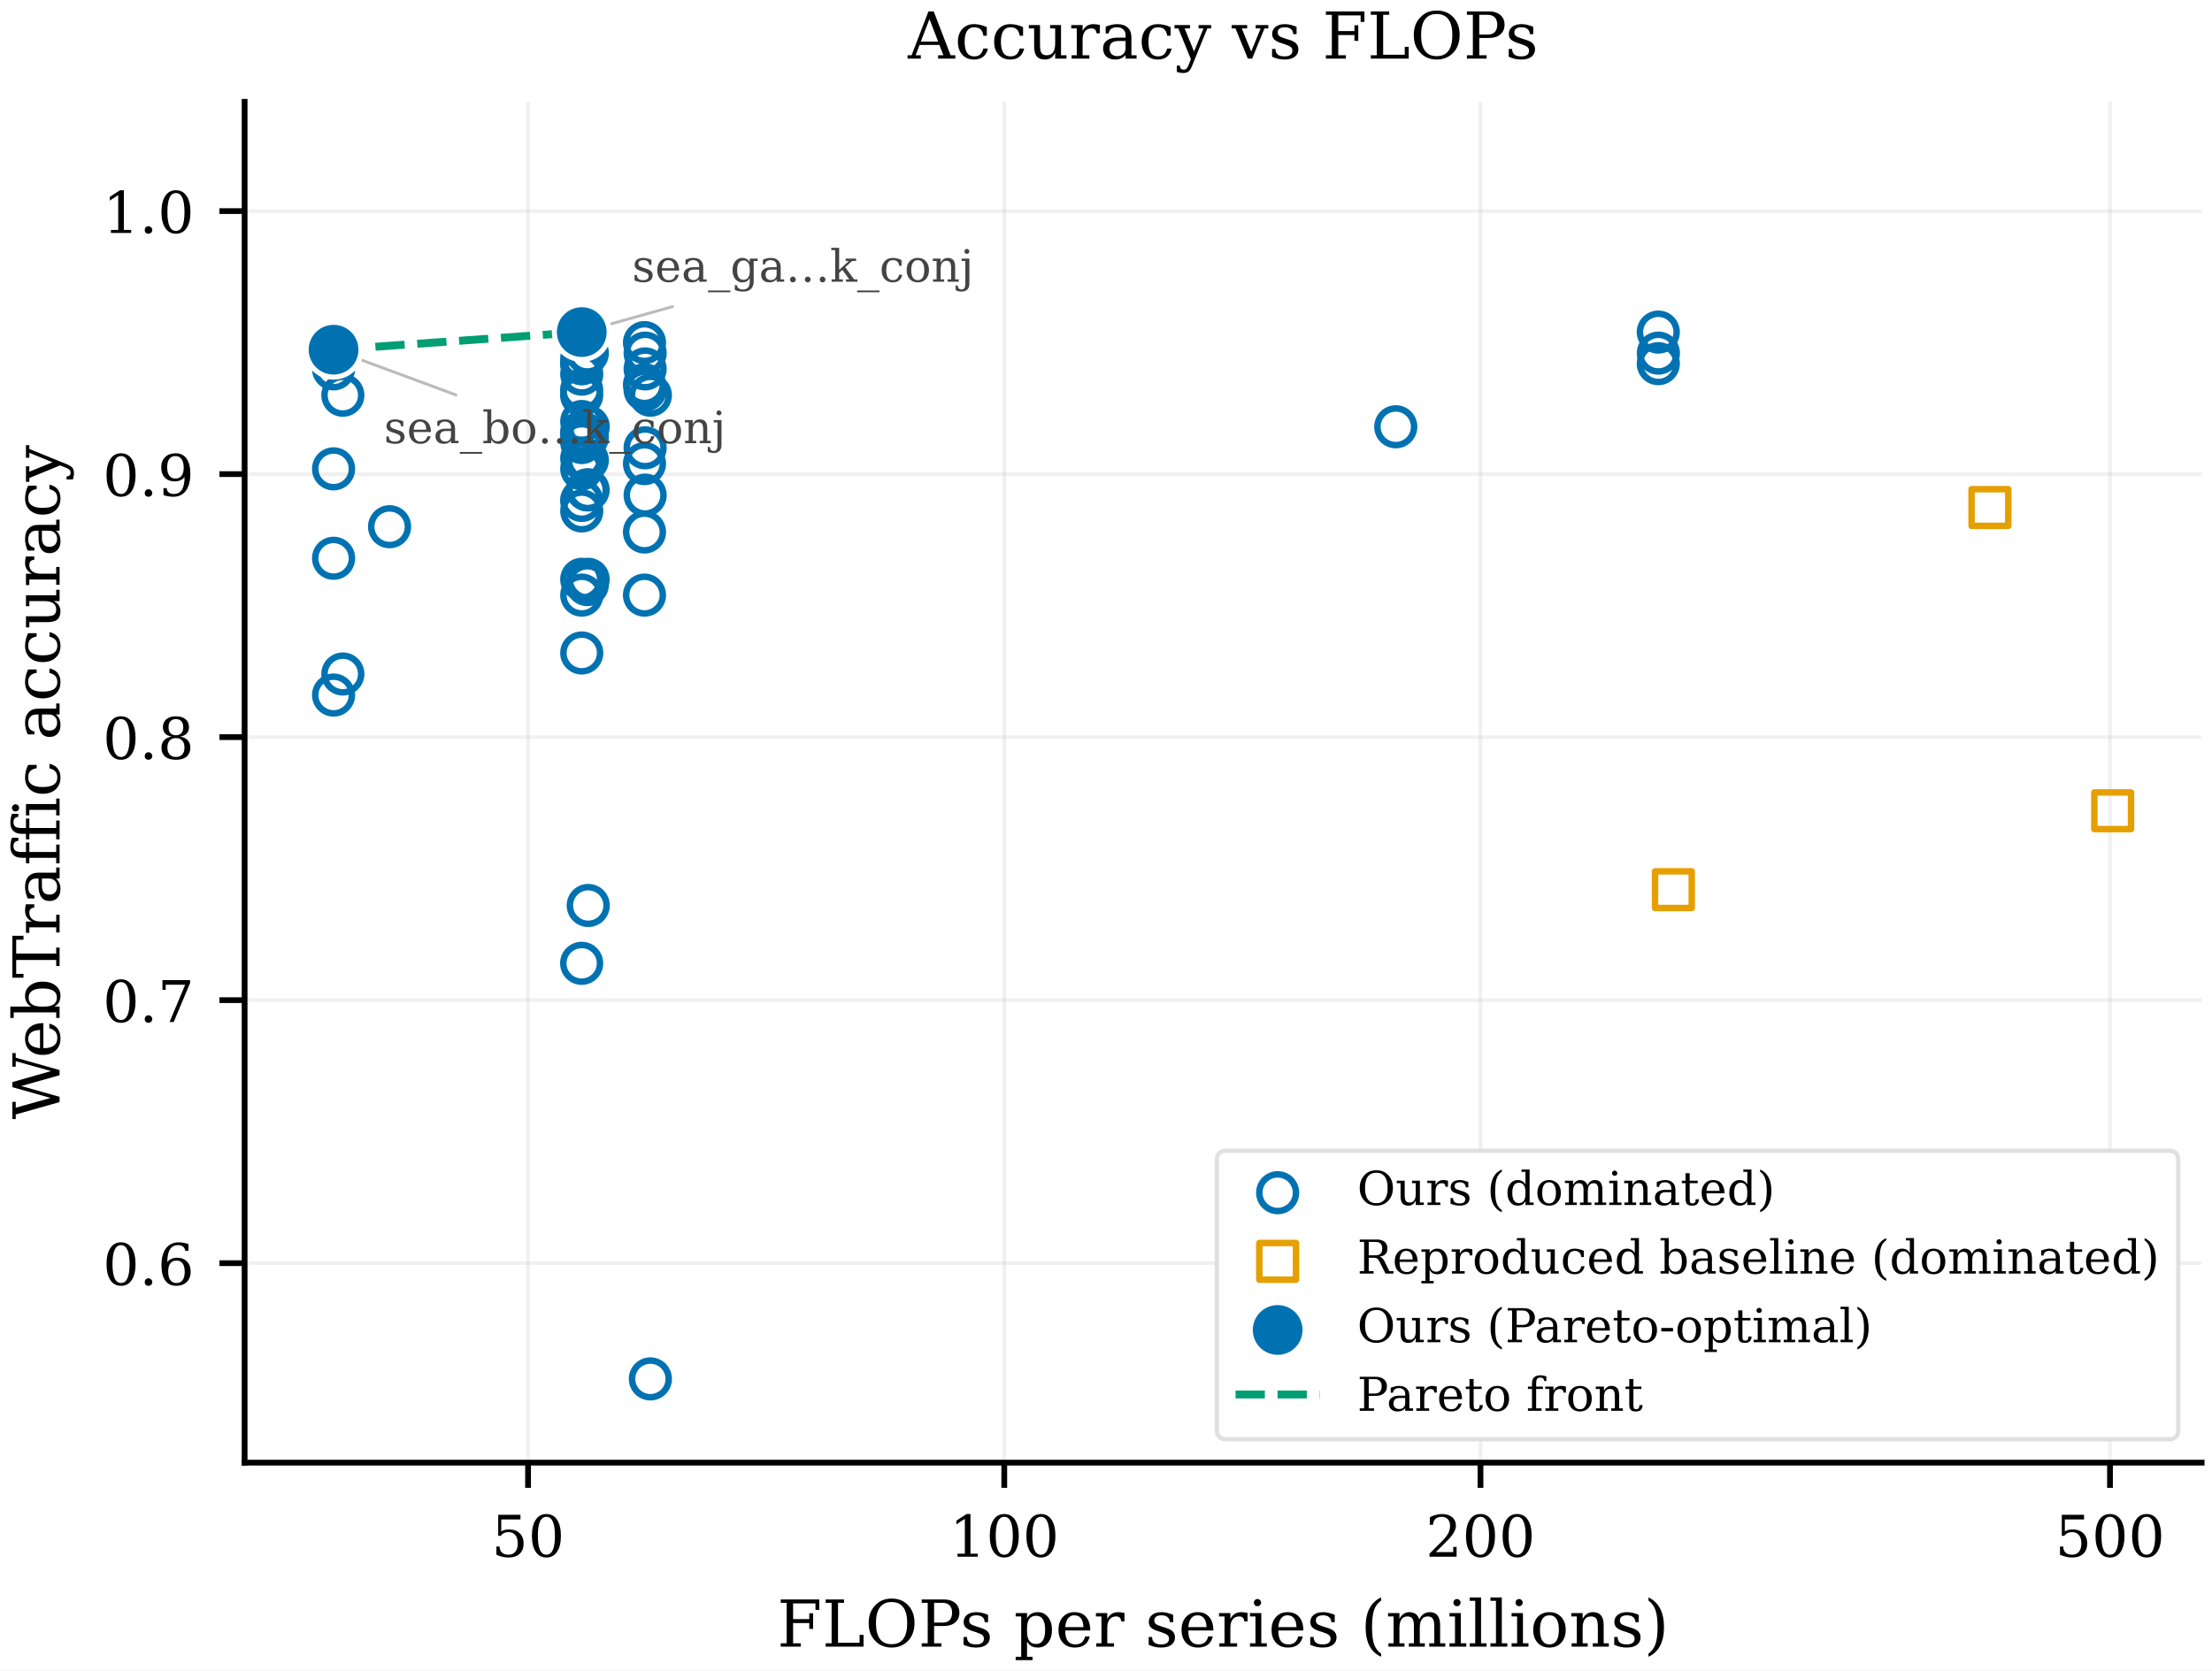
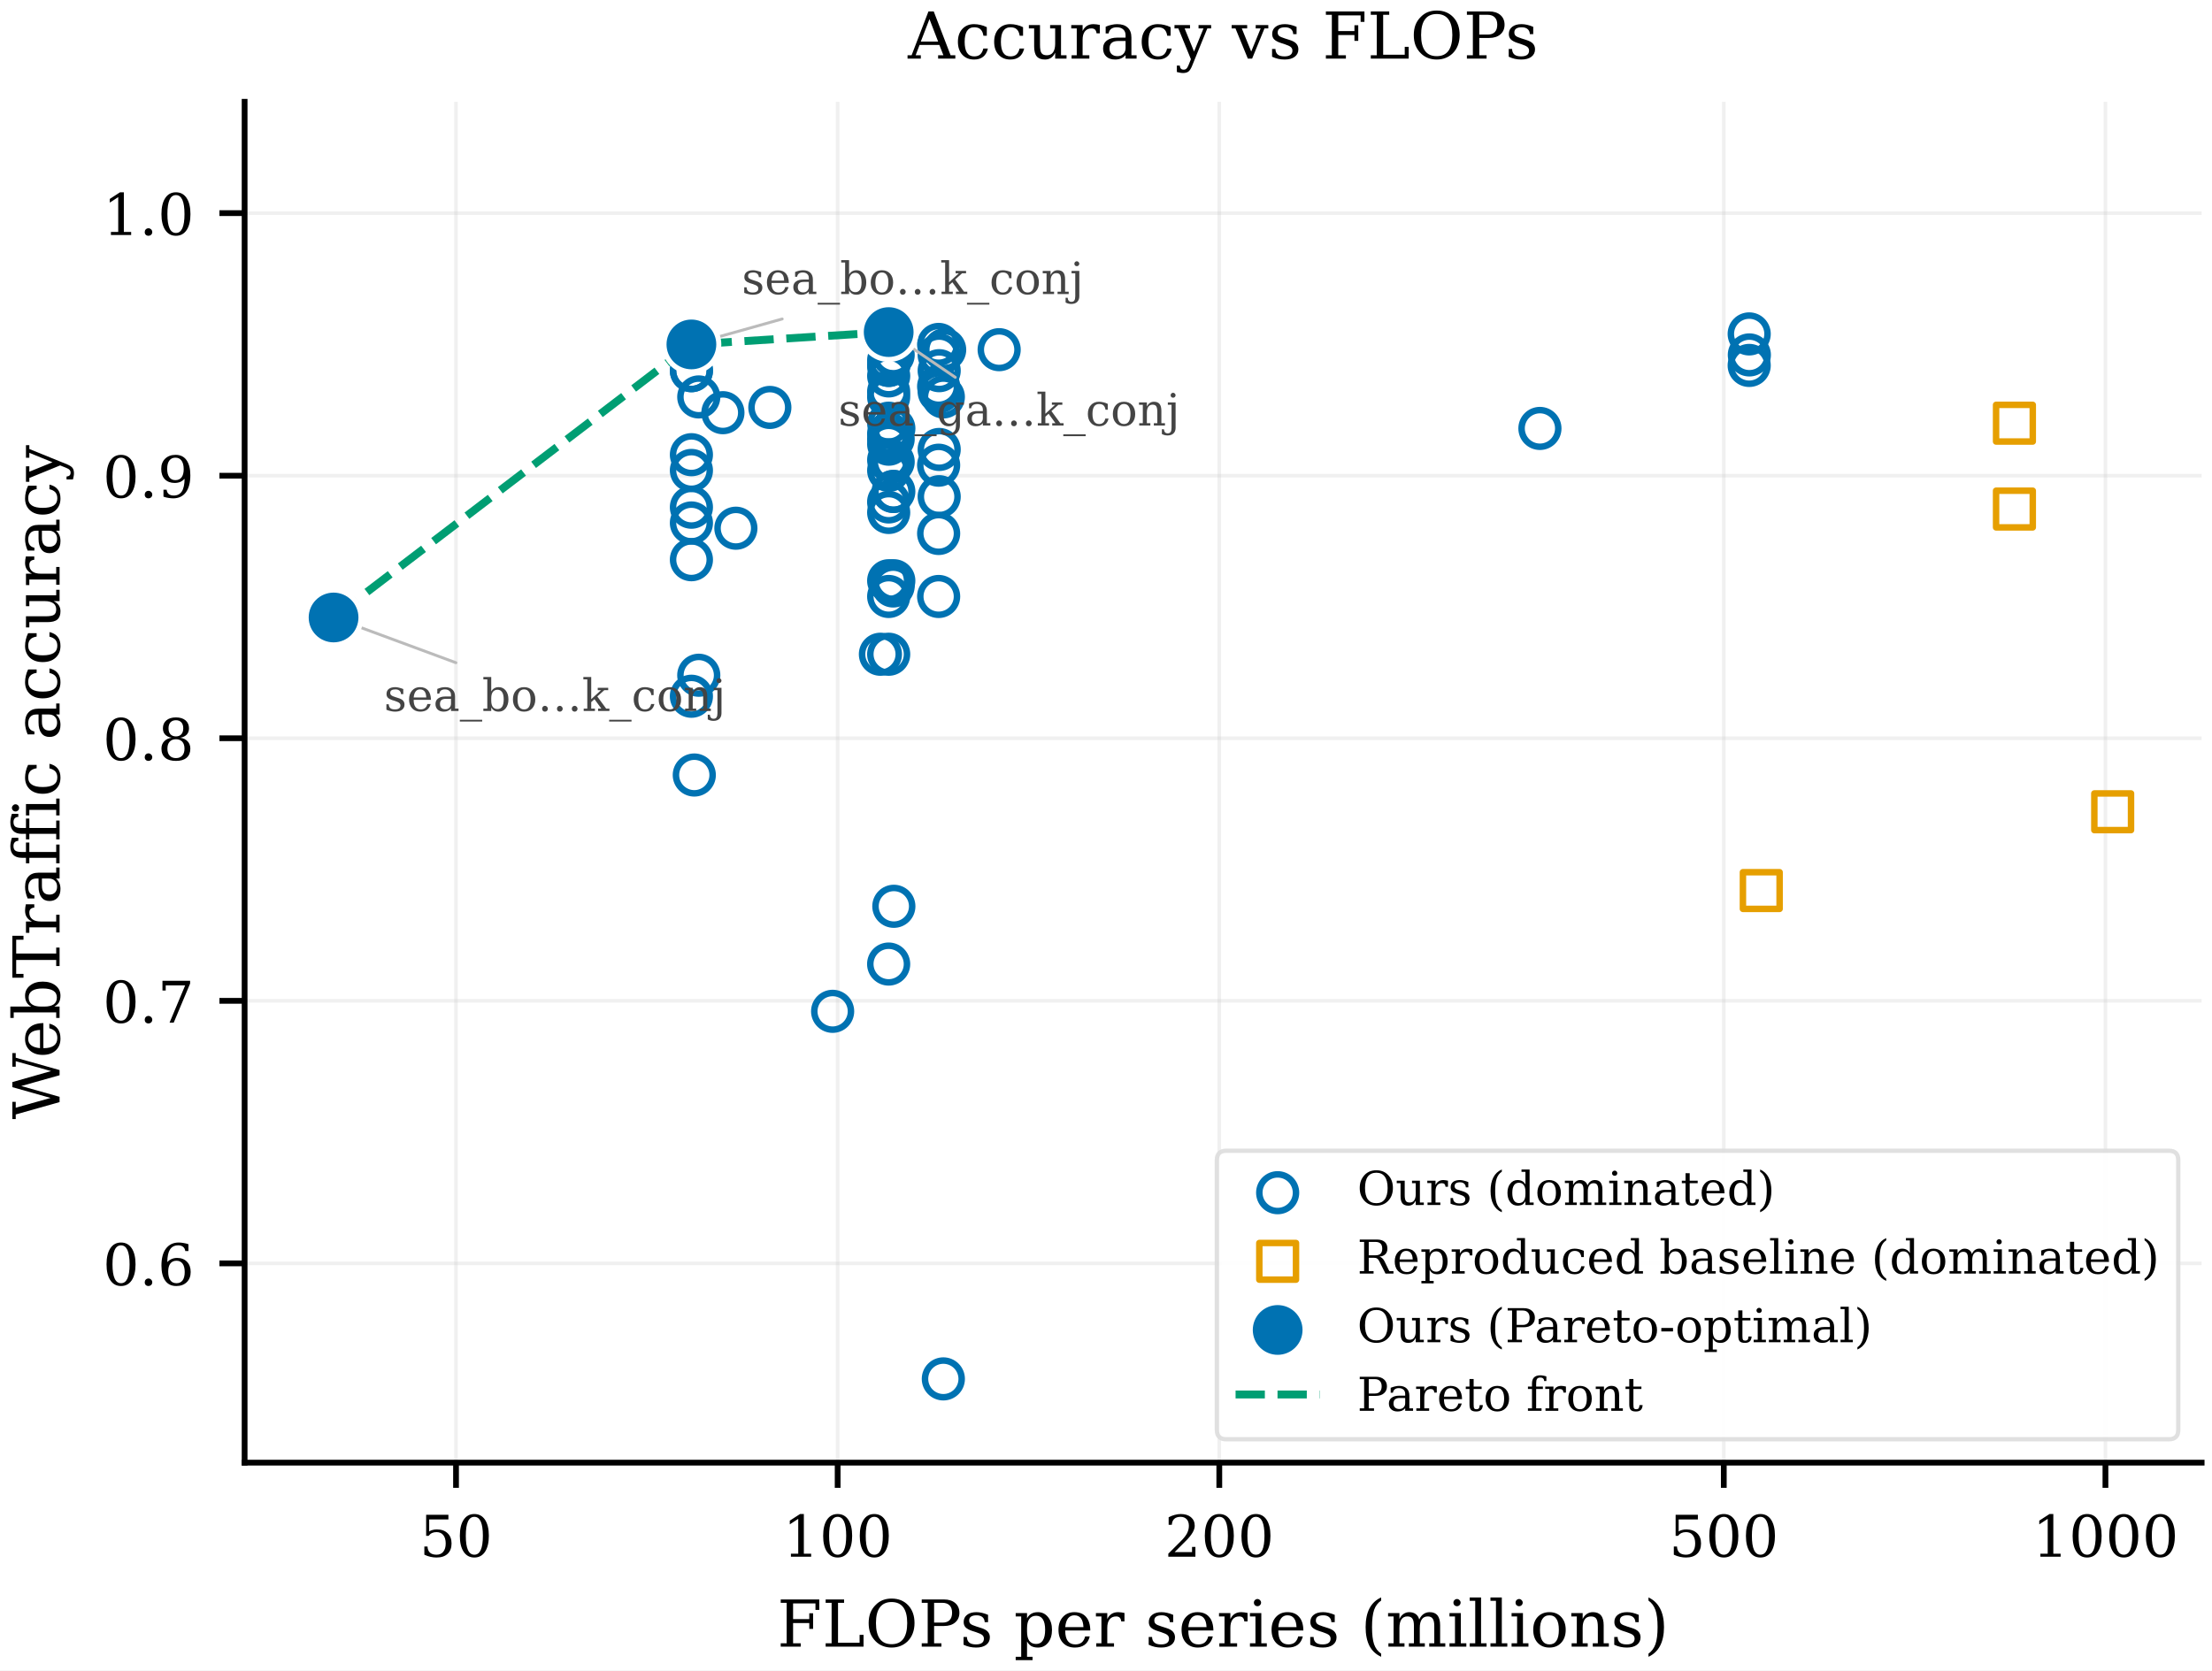
<svg xmlns="http://www.w3.org/2000/svg" xmlns:xlink="http://www.w3.org/1999/xlink" width="307.466pt" height="232.246pt" viewBox="0 0 307.466 232.246" version="1.1">
  <defs>
    <style type="text/css">*{stroke-linejoin: round; stroke-linecap: butt}</style>
  </defs>
  <g id="figure_1">
    <g id="patch_1">
      <path d="M 0 232.246  L 307.466 232.246  L 307.466 0  L 0 0  z " style="fill: #ffffff" />
    </g>
    <g id="axes_1">
      <g id="patch_2">
        <path d="M 34.001 203.353  L 306.026 203.353  L 306.026 14.151  L 34.001 14.151  z " style="fill: #ffffff" />
      </g>
      <g id="matplotlib.axis_1">
        <g id="xtick_1">
          <g id="line2d_1">
-             <path d="M 73.401 203.353  L 73.401 14.151  " clip-path="url(#p9ab833c664)" style="fill: none; stroke: #cccccc; stroke-opacity: 0.3; stroke-width: 0.5; stroke-linecap: square" />
+             <path d="M 63.386 203.353  L 63.386 14.151  " clip-path="url(#p03bdb177f3)" style="fill: none; stroke: #cccccc; stroke-opacity: 0.3; stroke-width: 0.5; stroke-linecap: square" />
          </g>
          <g id="line2d_2">
            <defs>
-               <path id="m6f06e878eb" d="M 0 0  L 0 3.5  " style="stroke: #000000; stroke-width: 0.8" />
+               <path id="m7ad1ff0aaf" d="M 0 0  L 0 3.5  " style="stroke: #000000; stroke-width: 0.8" />
            </defs>
            <g>
-               <use xlink:href="#m6f06e878eb" x="73.401" y="203.353" style="stroke: #000000; stroke-width: 0.8" />
+               <use xlink:href="#m7ad1ff0aaf" x="63.386" y="203.353" style="stroke: #000000; stroke-width: 0.8" />
            </g>
          </g>
          <g id="text_1">
-             <text style="font: 8px 'DejaVu Serif', 'Times New Roman', 'Times', 'Computer Modern Roman', serif; text-anchor: middle" x="73.401" y="216.432" transform="rotate(-0 73.40089 216.4322)">50</text>
+             <text style="font: 8px 'DejaVu Serif', 'Times New Roman', 'Times', 'Computer Modern Roman', serif; text-anchor: middle" x="63.386" y="216.432" transform="rotate(-0 63.38573 216.4322)">50</text>
          </g>
        </g>
        <g id="xtick_2">
          <g id="line2d_3">
-             <path d="M 139.593 203.353  L 139.593 14.151  " clip-path="url(#p9ab833c664)" style="fill: none; stroke: #cccccc; stroke-opacity: 0.3; stroke-width: 0.5; stroke-linecap: square" />
+             <path d="M 116.433 203.353  L 116.433 14.151  " clip-path="url(#p03bdb177f3)" style="fill: none; stroke: #cccccc; stroke-opacity: 0.3; stroke-width: 0.5; stroke-linecap: square" />
          </g>
          <g id="line2d_4">
            <g>
-               <use xlink:href="#m6f06e878eb" x="139.593" y="203.353" style="stroke: #000000; stroke-width: 0.8" />
+               <use xlink:href="#m7ad1ff0aaf" x="116.433" y="203.353" style="stroke: #000000; stroke-width: 0.8" />
            </g>
          </g>
          <g id="text_2">
-             <text style="font: 8px 'DejaVu Serif', 'Times New Roman', 'Times', 'Computer Modern Roman', serif; text-anchor: middle" x="139.593" y="216.432" transform="rotate(-0 139.5933 216.4322)">100</text>
+             <text style="font: 8px 'DejaVu Serif', 'Times New Roman', 'Times', 'Computer Modern Roman', serif; text-anchor: middle" x="116.433" y="216.432" transform="rotate(-0 116.4335 216.4322)">100</text>
          </g>
        </g>
        <g id="xtick_3">
          <g id="line2d_5">
-             <path d="M 205.786 203.353  L 205.786 14.151  " clip-path="url(#p9ab833c664)" style="fill: none; stroke: #cccccc; stroke-opacity: 0.3; stroke-width: 0.5; stroke-linecap: square" />
+             <path d="M 169.481 203.353  L 169.481 14.151  " clip-path="url(#p03bdb177f3)" style="fill: none; stroke: #cccccc; stroke-opacity: 0.3; stroke-width: 0.5; stroke-linecap: square" />
          </g>
          <g id="line2d_6">
            <g>
-               <use xlink:href="#m6f06e878eb" x="205.786" y="203.353" style="stroke: #000000; stroke-width: 0.8" />
+               <use xlink:href="#m7ad1ff0aaf" x="169.481" y="203.353" style="stroke: #000000; stroke-width: 0.8" />
            </g>
          </g>
          <g id="text_3">
-             <text style="font: 8px 'DejaVu Serif', 'Times New Roman', 'Times', 'Computer Modern Roman', serif; text-anchor: middle" x="205.786" y="216.432" transform="rotate(-0 205.7858 216.4322)">200</text>
+             <text style="font: 8px 'DejaVu Serif', 'Times New Roman', 'Times', 'Computer Modern Roman', serif; text-anchor: middle" x="169.481" y="216.432" transform="rotate(-0 169.4812 216.4322)">200</text>
          </g>
        </g>
        <g id="xtick_4">
          <g id="line2d_7">
-             <path d="M 293.287 203.353  L 293.287 14.151  " clip-path="url(#p9ab833c664)" style="fill: none; stroke: #cccccc; stroke-opacity: 0.3; stroke-width: 0.5; stroke-linecap: square" />
+             <path d="M 239.606 203.353  L 239.606 14.151  " clip-path="url(#p03bdb177f3)" style="fill: none; stroke: #cccccc; stroke-opacity: 0.3; stroke-width: 0.5; stroke-linecap: square" />
          </g>
          <g id="line2d_8">
            <g>
-               <use xlink:href="#m6f06e878eb" x="293.287" y="203.353" style="stroke: #000000; stroke-width: 0.8" />
+               <use xlink:href="#m7ad1ff0aaf" x="239.606" y="203.353" style="stroke: #000000; stroke-width: 0.8" />
            </g>
          </g>
          <g id="text_4">
-             <text style="font: 8px 'DejaVu Serif', 'Times New Roman', 'Times', 'Computer Modern Roman', serif; text-anchor: middle" x="293.287" y="216.432" transform="rotate(-0 293.2874 216.4322)">500</text>
-           </g>
-         </g>
-         <g id="text_5">
+             <text style="font: 8px 'DejaVu Serif', 'Times New Roman', 'Times', 'Computer Modern Roman', serif; text-anchor: middle" x="239.606" y="216.432" transform="rotate(-0 239.6065 216.4322)">500</text>
+           </g>
+         </g>
+         <g id="xtick_5">
+           <g id="line2d_9">
+             <path d="M 292.654 203.353  L 292.654 14.151  " clip-path="url(#p03bdb177f3)" style="fill: none; stroke: #cccccc; stroke-opacity: 0.3; stroke-width: 0.5; stroke-linecap: square" />
+           </g>
+           <g id="line2d_10">
+             <g>
+               <use xlink:href="#m7ad1ff0aaf" x="292.654" y="203.353" style="stroke: #000000; stroke-width: 0.8" />
+             </g>
+           </g>
+           <g id="text_5">
+             <text style="font: 8px 'DejaVu Serif', 'Times New Roman', 'Times', 'Computer Modern Roman', serif; text-anchor: middle" x="292.654" y="216.432" transform="rotate(-0 292.6542 216.4322)">1000</text>
+           </g>
+         </g>
+         <g id="text_6">
          <text style="font: 9px 'DejaVu Serif', 'Times New Roman', 'Times', 'Computer Modern Roman', serif; text-anchor: middle" x="170.013" y="228.935" transform="rotate(-0 170.0133 228.9346)">FLOPs per series (millions)</text>
        </g>
      </g>
      <g id="matplotlib.axis_2">
        <g id="ytick_1">
-           <g id="line2d_9">
-             <path d="M 34.001 175.62  L 306.026 175.62  " clip-path="url(#p9ab833c664)" style="fill: none; stroke: #cccccc; stroke-opacity: 0.3; stroke-width: 0.5; stroke-linecap: square" />
-           </g>
-           <g id="line2d_10">
+           <g id="line2d_11">
+             <path d="M 34.001 175.649  L 306.026 175.649  " clip-path="url(#p03bdb177f3)" style="fill: none; stroke: #cccccc; stroke-opacity: 0.3; stroke-width: 0.5; stroke-linecap: square" />
+           </g>
+           <g id="line2d_12">
            <defs>
-               <path id="me3f0658098" d="M 0 0  L -3.5 0  " style="stroke: #000000; stroke-width: 0.8" />
+               <path id="m260b407360" d="M 0 0  L -3.5 0  " style="stroke: #000000; stroke-width: 0.8" />
            </defs>
            <g>
-               <use xlink:href="#me3f0658098" x="34.001" y="175.62" style="stroke: #000000; stroke-width: 0.8" />
-             </g>
-           </g>
-           <g id="text_6">
-             <text style="font: 8px 'DejaVu Serif', 'Times New Roman', 'Times', 'Computer Modern Roman', serif; text-anchor: end" x="27.001" y="178.66" transform="rotate(-0 27.00078 178.6597)">0.6</text>
+               <use xlink:href="#m260b407360" x="34.001" y="175.649" style="stroke: #000000; stroke-width: 0.8" />
+             </g>
+           </g>
+           <g id="text_7">
+             <text style="font: 8px 'DejaVu Serif', 'Times New Roman', 'Times', 'Computer Modern Roman', serif; text-anchor: end" x="27.001" y="178.688" transform="rotate(-0 27.00078 178.6879)">0.6</text>
          </g>
        </g>
        <g id="ytick_2">
-           <g id="line2d_11">
-             <path d="M 34.001 139.052  L 306.026 139.052  " clip-path="url(#p9ab833c664)" style="fill: none; stroke: #cccccc; stroke-opacity: 0.3; stroke-width: 0.5; stroke-linecap: square" />
-           </g>
-           <g id="line2d_12">
-             <g>
-               <use xlink:href="#me3f0658098" x="34.001" y="139.052" style="stroke: #000000; stroke-width: 0.8" />
-             </g>
-           </g>
-           <g id="text_7">
-             <text style="font: 8px 'DejaVu Serif', 'Times New Roman', 'Times', 'Computer Modern Roman', serif; text-anchor: end" x="27.001" y="142.092" transform="rotate(-0 27.00078 142.0917)">0.7</text>
+           <g id="line2d_13">
+             <path d="M 34.001 139.145  L 306.026 139.145  " clip-path="url(#p03bdb177f3)" style="fill: none; stroke: #cccccc; stroke-opacity: 0.3; stroke-width: 0.5; stroke-linecap: square" />
+           </g>
+           <g id="line2d_14">
+             <g>
+               <use xlink:href="#m260b407360" x="34.001" y="139.145" style="stroke: #000000; stroke-width: 0.8" />
+             </g>
+           </g>
+           <g id="text_8">
+             <text style="font: 8px 'DejaVu Serif', 'Times New Roman', 'Times', 'Computer Modern Roman', serif; text-anchor: end" x="27.001" y="142.184" transform="rotate(-0 27.00078 142.1841)">0.7</text>
          </g>
        </g>
        <g id="ytick_3">
-           <g id="line2d_13">
-             <path d="M 34.001 102.484  L 306.026 102.484  " clip-path="url(#p9ab833c664)" style="fill: none; stroke: #cccccc; stroke-opacity: 0.3; stroke-width: 0.5; stroke-linecap: square" />
-           </g>
-           <g id="line2d_14">
-             <g>
-               <use xlink:href="#me3f0658098" x="34.001" y="102.484" style="stroke: #000000; stroke-width: 0.8" />
-             </g>
-           </g>
-           <g id="text_8">
-             <text style="font: 8px 'DejaVu Serif', 'Times New Roman', 'Times', 'Computer Modern Roman', serif; text-anchor: end" x="27.001" y="105.524" transform="rotate(-0 27.00078 105.5237)">0.8</text>
+           <g id="line2d_15">
+             <path d="M 34.001 102.641  L 306.026 102.641  " clip-path="url(#p03bdb177f3)" style="fill: none; stroke: #cccccc; stroke-opacity: 0.3; stroke-width: 0.5; stroke-linecap: square" />
+           </g>
+           <g id="line2d_16">
+             <g>
+               <use xlink:href="#m260b407360" x="34.001" y="102.641" style="stroke: #000000; stroke-width: 0.8" />
+             </g>
+           </g>
+           <g id="text_9">
+             <text style="font: 8px 'DejaVu Serif', 'Times New Roman', 'Times', 'Computer Modern Roman', serif; text-anchor: end" x="27.001" y="105.68" transform="rotate(-0 27.00078 105.6803)">0.8</text>
          </g>
        </g>
        <g id="ytick_4">
-           <g id="line2d_15">
-             <path d="M 34.001 65.916  L 306.026 65.916  " clip-path="url(#p9ab833c664)" style="fill: none; stroke: #cccccc; stroke-opacity: 0.3; stroke-width: 0.5; stroke-linecap: square" />
-           </g>
-           <g id="line2d_16">
-             <g>
-               <use xlink:href="#me3f0658098" x="34.001" y="65.916" style="stroke: #000000; stroke-width: 0.8" />
-             </g>
-           </g>
-           <g id="text_9">
-             <text style="font: 8px 'DejaVu Serif', 'Times New Roman', 'Times', 'Computer Modern Roman', serif; text-anchor: end" x="27.001" y="68.956" transform="rotate(-0 27.00078 68.95567)">0.9</text>
+           <g id="line2d_17">
+             <path d="M 34.001 66.137  L 306.026 66.137  " clip-path="url(#p03bdb177f3)" style="fill: none; stroke: #cccccc; stroke-opacity: 0.3; stroke-width: 0.5; stroke-linecap: square" />
+           </g>
+           <g id="line2d_18">
+             <g>
+               <use xlink:href="#m260b407360" x="34.001" y="66.137" style="stroke: #000000; stroke-width: 0.8" />
+             </g>
+           </g>
+           <g id="text_10">
+             <text style="font: 8px 'DejaVu Serif', 'Times New Roman', 'Times', 'Computer Modern Roman', serif; text-anchor: end" x="27.001" y="69.177" transform="rotate(-0 27.00078 69.17653)">0.9</text>
          </g>
        </g>
        <g id="ytick_5">
-           <g id="line2d_17">
-             <path d="M 34.001 29.348  L 306.026 29.348  " clip-path="url(#p9ab833c664)" style="fill: none; stroke: #cccccc; stroke-opacity: 0.3; stroke-width: 0.5; stroke-linecap: square" />
-           </g>
-           <g id="line2d_18">
-             <g>
-               <use xlink:href="#me3f0658098" x="34.001" y="29.348" style="stroke: #000000; stroke-width: 0.8" />
-             </g>
-           </g>
-           <g id="text_10">
-             <text style="font: 8px 'DejaVu Serif', 'Times New Roman', 'Times', 'Computer Modern Roman', serif; text-anchor: end" x="27.001" y="32.388" transform="rotate(-0 27.00078 32.38766)">1.0</text>
-           </g>
-         </g>
-         <g id="text_11">
+           <g id="line2d_19">
+             <path d="M 34.001 29.633  L 306.026 29.633  " clip-path="url(#p03bdb177f3)" style="fill: none; stroke: #cccccc; stroke-opacity: 0.3; stroke-width: 0.5; stroke-linecap: square" />
+           </g>
+           <g id="line2d_20">
+             <g>
+               <use xlink:href="#m260b407360" x="34.001" y="29.633" style="stroke: #000000; stroke-width: 0.8" />
+             </g>
+           </g>
+           <g id="text_11">
+             <text style="font: 8px 'DejaVu Serif', 'Times New Roman', 'Times', 'Computer Modern Roman', serif; text-anchor: end" x="27.001" y="32.673" transform="rotate(-0 27.00078 32.67272)">1.0</text>
+           </g>
+         </g>
+         <g id="text_12">
          <text style="font: 9px 'DejaVu Serif', 'Times New Roman', 'Times', 'Computer Modern Roman', serif; text-anchor: middle" x="8.279" y="108.752" transform="rotate(-90 8.278594 108.7521)">WebTraffic accuracy</text>
        </g>
      </g>
      <g id="patch_3">
        <path d="M 34.001 203.353  L 34.001 14.151  " style="fill: none; stroke: #000000; stroke-width: 0.8; stroke-linejoin: miter; stroke-linecap: square" />
      </g>
      <g id="patch_4">
        <path d="M 34.001 203.353  L 306.026 203.353  " style="fill: none; stroke: #000000; stroke-width: 0.8; stroke-linejoin: miter; stroke-linecap: square" />
      </g>
      <g id="PathCollection_1">
        <defs>
-           <path id="C0_0_bf8a945197" d="M 0 2.55  C 0.676 2.55 1.325 2.281 1.803 1.803  C 2.281 1.325 2.55 0.676 2.55 -0  C 2.55 -0.676 2.281 -1.325 1.803 -1.803  C 1.325 -2.281 0.676 -2.55 0 -2.55  C -0.676 -2.55 -1.325 -2.281 -1.803 -1.803  C -2.281 -1.325 -2.55 -0.676 -2.55 0  C -2.55 0.676 -2.281 1.325 -1.803 1.803  C -1.325 2.281 -0.676 2.55 0 2.55  z " />
+           <path id="C0_0_1ce6486e45" d="M 0 2.55  C 0.676 2.55 1.325 2.281 1.803 1.803  C 2.281 1.325 2.55 0.676 2.55 -0  C 2.55 -0.676 2.281 -1.325 1.803 -1.803  C 1.325 -2.281 0.676 -2.55 0 -2.55  C -0.676 -2.55 -1.325 -2.281 -1.803 -1.803  C -2.281 -1.325 -2.55 -0.676 -2.55 0  C -2.55 0.676 -2.281 1.325 -1.803 1.803  C -1.325 2.281 -0.676 2.55 0 2.55  z " />
        </defs>
-         <g clip-path="url(#p9ab833c664)">
-           <use xlink:href="#C0_0_bf8a945197" x="230.502" y="46.17" style="fill: none; stroke: #0072b2; stroke-width: 0.9" />
-         </g>
-         <g clip-path="url(#p9ab833c664)">
-           <use xlink:href="#C0_0_bf8a945197" x="80.863" y="46.901" style="fill: none; stroke: #0072b2; stroke-width: 0.9" />
-         </g>
-         <g clip-path="url(#p9ab833c664)">
-           <use xlink:href="#C0_0_bf8a945197" x="89.582" y="47.632" style="fill: none; stroke: #0072b2; stroke-width: 0.9" />
-         </g>
-         <g clip-path="url(#p9ab833c664)">
-           <use xlink:href="#C0_0_bf8a945197" x="89.672" y="49.095" style="fill: none; stroke: #0072b2; stroke-width: 0.9" />
-         </g>
-         <g clip-path="url(#p9ab833c664)">
-           <use xlink:href="#C0_0_bf8a945197" x="81.637" y="49.095" style="fill: none; stroke: #0072b2; stroke-width: 0.9" />
-         </g>
-         <g clip-path="url(#p9ab833c664)">
-           <use xlink:href="#C0_0_bf8a945197" x="230.514" y="49.095" style="fill: none; stroke: #0072b2; stroke-width: 0.9" />
-         </g>
-         <g clip-path="url(#p9ab833c664)">
-           <use xlink:href="#C0_0_bf8a945197" x="80.863" y="49.826" style="fill: none; stroke: #0072b2; stroke-width: 0.9" />
-         </g>
-         <g clip-path="url(#p9ab833c664)">
-           <use xlink:href="#C0_0_bf8a945197" x="230.502" y="50.558" style="fill: none; stroke: #0072b2; stroke-width: 0.9" />
-         </g>
-         <g clip-path="url(#p9ab833c664)">
-           <use xlink:href="#C0_0_bf8a945197" x="80.863" y="50.558" style="fill: none; stroke: #0072b2; stroke-width: 0.9" />
-         </g>
-         <g clip-path="url(#p9ab833c664)">
-           <use xlink:href="#C0_0_bf8a945197" x="80.863" y="50.558" style="fill: none; stroke: #0072b2; stroke-width: 0.9" />
-         </g>
-         <g clip-path="url(#p9ab833c664)">
-           <use xlink:href="#C0_0_bf8a945197" x="46.366" y="51.289" style="fill: none; stroke: #0072b2; stroke-width: 0.9" />
-         </g>
-         <g clip-path="url(#p9ab833c664)">
-           <use xlink:href="#C0_0_bf8a945197" x="89.672" y="51.289" style="fill: none; stroke: #0072b2; stroke-width: 0.9" />
-         </g>
-         <g clip-path="url(#p9ab833c664)">
-           <use xlink:href="#C0_0_bf8a945197" x="80.863" y="52.02" style="fill: none; stroke: #0072b2; stroke-width: 0.9" />
-         </g>
-         <g clip-path="url(#p9ab833c664)">
-           <use xlink:href="#C0_0_bf8a945197" x="89.582" y="53.483" style="fill: none; stroke: #0072b2; stroke-width: 0.9" />
-         </g>
-         <g clip-path="url(#p9ab833c664)">
-           <use xlink:href="#C0_0_bf8a945197" x="80.849" y="54.215" style="fill: none; stroke: #0072b2; stroke-width: 0.9" />
-         </g>
-         <g clip-path="url(#p9ab833c664)">
-           <use xlink:href="#C0_0_bf8a945197" x="89.672" y="54.215" style="fill: none; stroke: #0072b2; stroke-width: 0.9" />
-         </g>
-         <g clip-path="url(#p9ab833c664)">
-           <use xlink:href="#C0_0_bf8a945197" x="80.849" y="54.946" style="fill: none; stroke: #0072b2; stroke-width: 0.9" />
-         </g>
-         <g clip-path="url(#p9ab833c664)">
-           <use xlink:href="#C0_0_bf8a945197" x="90.403" y="54.946" style="fill: none; stroke: #0072b2; stroke-width: 0.9" />
-         </g>
-         <g clip-path="url(#p9ab833c664)">
-           <use xlink:href="#C0_0_bf8a945197" x="47.655" y="54.946" style="fill: none; stroke: #0072b2; stroke-width: 0.9" />
-         </g>
-         <g clip-path="url(#p9ab833c664)">
-           <use xlink:href="#C0_0_bf8a945197" x="80.863" y="58.603" style="fill: none; stroke: #0072b2; stroke-width: 0.9" />
-         </g>
-         <g clip-path="url(#p9ab833c664)">
-           <use xlink:href="#C0_0_bf8a945197" x="194.011" y="59.334" style="fill: none; stroke: #0072b2; stroke-width: 0.9" />
-         </g>
-         <g clip-path="url(#p9ab833c664)">
-           <use xlink:href="#C0_0_bf8a945197" x="81.764" y="59.334" style="fill: none; stroke: #0072b2; stroke-width: 0.9" />
-         </g>
-         <g clip-path="url(#p9ab833c664)">
-           <use xlink:href="#C0_0_bf8a945197" x="80.849" y="60.065" style="fill: none; stroke: #0072b2; stroke-width: 0.9" />
-         </g>
-         <g clip-path="url(#p9ab833c664)">
-           <use xlink:href="#C0_0_bf8a945197" x="81.637" y="60.797" style="fill: none; stroke: #0072b2; stroke-width: 0.9" />
-         </g>
-         <g clip-path="url(#p9ab833c664)">
-           <use xlink:href="#C0_0_bf8a945197" x="80.863" y="60.797" style="fill: none; stroke: #0072b2; stroke-width: 0.9" />
-         </g>
-         <g clip-path="url(#p9ab833c664)">
-           <use xlink:href="#C0_0_bf8a945197" x="80.863" y="61.528" style="fill: none; stroke: #0072b2; stroke-width: 0.9" />
-         </g>
-         <g clip-path="url(#p9ab833c664)">
-           <use xlink:href="#C0_0_bf8a945197" x="89.672" y="62.259" style="fill: none; stroke: #0072b2; stroke-width: 0.9" />
-         </g>
-         <g clip-path="url(#p9ab833c664)">
-           <use xlink:href="#C0_0_bf8a945197" x="80.863" y="63.722" style="fill: none; stroke: #0072b2; stroke-width: 0.9" />
-         </g>
-         <g clip-path="url(#p9ab833c664)">
-           <use xlink:href="#C0_0_bf8a945197" x="81.637" y="63.978" style="fill: none; stroke: #0072b2; stroke-width: 0.9" />
-         </g>
-         <g clip-path="url(#p9ab833c664)">
-           <use xlink:href="#C0_0_bf8a945197" x="89.582" y="64.454" style="fill: none; stroke: #0072b2; stroke-width: 0.9" />
-         </g>
-         <g clip-path="url(#p9ab833c664)">
-           <use xlink:href="#C0_0_bf8a945197" x="80.863" y="65.185" style="fill: none; stroke: #0072b2; stroke-width: 0.9" />
-         </g>
-         <g clip-path="url(#p9ab833c664)">
-           <use xlink:href="#C0_0_bf8a945197" x="46.366" y="65.185" style="fill: none; stroke: #0072b2; stroke-width: 0.9" />
-         </g>
-         <g clip-path="url(#p9ab833c664)">
-           <use xlink:href="#C0_0_bf8a945197" x="81.75" y="68.11" style="fill: none; stroke: #0072b2; stroke-width: 0.9" />
-         </g>
-         <g clip-path="url(#p9ab833c664)">
-           <use xlink:href="#C0_0_bf8a945197" x="81.637" y="68.11" style="fill: none; stroke: #0072b2; stroke-width: 0.9" />
-         </g>
-         <g clip-path="url(#p9ab833c664)">
-           <use xlink:href="#C0_0_bf8a945197" x="89.672" y="68.842" style="fill: none; stroke: #0072b2; stroke-width: 0.9" />
-         </g>
-         <g clip-path="url(#p9ab833c664)">
-           <use xlink:href="#C0_0_bf8a945197" x="80.849" y="69.573" style="fill: none; stroke: #0072b2; stroke-width: 0.9" />
-         </g>
-         <g clip-path="url(#p9ab833c664)">
-           <use xlink:href="#C0_0_bf8a945197" x="80.863" y="71.036" style="fill: none; stroke: #0072b2; stroke-width: 0.9" />
-         </g>
-         <g clip-path="url(#p9ab833c664)">
-           <use xlink:href="#C0_0_bf8a945197" x="54.151" y="73.23" style="fill: none; stroke: #0072b2; stroke-width: 0.9" />
-         </g>
-         <g clip-path="url(#p9ab833c664)">
-           <use xlink:href="#C0_0_bf8a945197" x="89.582" y="73.961" style="fill: none; stroke: #0072b2; stroke-width: 0.9" />
-         </g>
-         <g clip-path="url(#p9ab833c664)">
-           <use xlink:href="#C0_0_bf8a945197" x="46.366" y="77.618" style="fill: none; stroke: #0072b2; stroke-width: 0.9" />
-         </g>
-         <g clip-path="url(#p9ab833c664)">
-           <use xlink:href="#C0_0_bf8a945197" x="80.863" y="80.543" style="fill: none; stroke: #0072b2; stroke-width: 0.9" />
-         </g>
-         <g clip-path="url(#p9ab833c664)">
-           <use xlink:href="#C0_0_bf8a945197" x="81.75" y="80.543" style="fill: none; stroke: #0072b2; stroke-width: 0.9" />
-         </g>
-         <g clip-path="url(#p9ab833c664)">
-           <use xlink:href="#C0_0_bf8a945197" x="81.637" y="81.275" style="fill: none; stroke: #0072b2; stroke-width: 0.9" />
-         </g>
-         <g clip-path="url(#p9ab833c664)">
-           <use xlink:href="#C0_0_bf8a945197" x="80.863" y="82.738" style="fill: none; stroke: #0072b2; stroke-width: 0.9" />
-         </g>
-         <g clip-path="url(#p9ab833c664)">
-           <use xlink:href="#C0_0_bf8a945197" x="89.582" y="82.738" style="fill: none; stroke: #0072b2; stroke-width: 0.9" />
-         </g>
-         <g clip-path="url(#p9ab833c664)">
-           <use xlink:href="#C0_0_bf8a945197" x="80.863" y="90.783" style="fill: none; stroke: #0072b2; stroke-width: 0.9" />
-         </g>
-         <g clip-path="url(#p9ab833c664)">
-           <use xlink:href="#C0_0_bf8a945197" x="47.655" y="93.708" style="fill: none; stroke: #0072b2; stroke-width: 0.9" />
-         </g>
-         <g clip-path="url(#p9ab833c664)">
-           <use xlink:href="#C0_0_bf8a945197" x="46.366" y="96.633" style="fill: none; stroke: #0072b2; stroke-width: 0.9" />
-         </g>
-         <g clip-path="url(#p9ab833c664)">
-           <use xlink:href="#C0_0_bf8a945197" x="81.764" y="125.888" style="fill: none; stroke: #0072b2; stroke-width: 0.9" />
-         </g>
-         <g clip-path="url(#p9ab833c664)">
-           <use xlink:href="#C0_0_bf8a945197" x="80.849" y="133.933" style="fill: none; stroke: #0072b2; stroke-width: 0.9" />
-         </g>
-         <g clip-path="url(#p9ab833c664)">
-           <use xlink:href="#C0_0_bf8a945197" x="90.403" y="191.71" style="fill: none; stroke: #0072b2; stroke-width: 0.9" />
+         <g clip-path="url(#p03bdb177f3)">
+           <use xlink:href="#C0_0_1ce6486e45" x="243.136" y="46.425" style="fill: none; stroke: #0072b2; stroke-width: 0.9" />
+         </g>
+         <g clip-path="url(#p03bdb177f3)">
+           <use xlink:href="#C0_0_1ce6486e45" x="123.526" y="47.155" style="fill: none; stroke: #0072b2; stroke-width: 0.9" />
+         </g>
+         <g clip-path="url(#p03bdb177f3)">
+           <use xlink:href="#C0_0_1ce6486e45" x="130.47" y="47.885" style="fill: none; stroke: #0072b2; stroke-width: 0.9" />
+         </g>
+         <g clip-path="url(#p03bdb177f3)">
+           <use xlink:href="#C0_0_1ce6486e45" x="138.882" y="48.615" style="fill: none; stroke: #0072b2; stroke-width: 0.9" />
+         </g>
+         <g clip-path="url(#p03bdb177f3)">
+           <use xlink:href="#C0_0_1ce6486e45" x="131.307" y="48.615" style="fill: none; stroke: #0072b2; stroke-width: 0.9" />
+         </g>
+         <g clip-path="url(#p03bdb177f3)">
+           <use xlink:href="#C0_0_1ce6486e45" x="96.105" y="48.871" style="fill: none; stroke: #0072b2; stroke-width: 0.9" />
+         </g>
+         <g clip-path="url(#p03bdb177f3)">
+           <use xlink:href="#C0_0_1ce6486e45" x="130.546" y="49.345" style="fill: none; stroke: #0072b2; stroke-width: 0.9" />
+         </g>
+         <g clip-path="url(#p03bdb177f3)">
+           <use xlink:href="#C0_0_1ce6486e45" x="124.148" y="49.345" style="fill: none; stroke: #0072b2; stroke-width: 0.9" />
+         </g>
+         <g clip-path="url(#p03bdb177f3)">
+           <use xlink:href="#C0_0_1ce6486e45" x="243.157" y="49.345" style="fill: none; stroke: #0072b2; stroke-width: 0.9" />
+         </g>
+         <g clip-path="url(#p03bdb177f3)">
+           <use xlink:href="#C0_0_1ce6486e45" x="123.526" y="50.075" style="fill: none; stroke: #0072b2; stroke-width: 0.9" />
+         </g>
+         <g clip-path="url(#p03bdb177f3)">
+           <use xlink:href="#C0_0_1ce6486e45" x="123.526" y="50.806" style="fill: none; stroke: #0072b2; stroke-width: 0.9" />
+         </g>
+         <g clip-path="url(#p03bdb177f3)">
+           <use xlink:href="#C0_0_1ce6486e45" x="243.136" y="50.806" style="fill: none; stroke: #0072b2; stroke-width: 0.9" />
+         </g>
+         <g clip-path="url(#p03bdb177f3)">
+           <use xlink:href="#C0_0_1ce6486e45" x="123.526" y="50.806" style="fill: none; stroke: #0072b2; stroke-width: 0.9" />
+         </g>
+         <g clip-path="url(#p03bdb177f3)">
+           <use xlink:href="#C0_0_1ce6486e45" x="130.546" y="51.536" style="fill: none; stroke: #0072b2; stroke-width: 0.9" />
+         </g>
+         <g clip-path="url(#p03bdb177f3)">
+           <use xlink:href="#C0_0_1ce6486e45" x="96.105" y="51.536" style="fill: none; stroke: #0072b2; stroke-width: 0.9" />
+         </g>
+         <g clip-path="url(#p03bdb177f3)">
+           <use xlink:href="#C0_0_1ce6486e45" x="96.105" y="51.536" style="fill: none; stroke: #0072b2; stroke-width: 0.9" />
+         </g>
+         <g clip-path="url(#p03bdb177f3)">
+           <use xlink:href="#C0_0_1ce6486e45" x="123.526" y="52.266" style="fill: none; stroke: #0072b2; stroke-width: 0.9" />
+         </g>
+         <g clip-path="url(#p03bdb177f3)">
+           <use xlink:href="#C0_0_1ce6486e45" x="130.47" y="53.726" style="fill: none; stroke: #0072b2; stroke-width: 0.9" />
+         </g>
+         <g clip-path="url(#p03bdb177f3)">
+           <use xlink:href="#C0_0_1ce6486e45" x="130.546" y="54.456" style="fill: none; stroke: #0072b2; stroke-width: 0.9" />
+         </g>
+         <g clip-path="url(#p03bdb177f3)">
+           <use xlink:href="#C0_0_1ce6486e45" x="123.521" y="54.456" style="fill: none; stroke: #0072b2; stroke-width: 0.9" />
+         </g>
+         <g clip-path="url(#p03bdb177f3)">
+           <use xlink:href="#C0_0_1ce6486e45" x="97.128" y="55.186" style="fill: none; stroke: #0072b2; stroke-width: 0.9" />
+         </g>
+         <g clip-path="url(#p03bdb177f3)">
+           <use xlink:href="#C0_0_1ce6486e45" x="131.124" y="55.186" style="fill: none; stroke: #0072b2; stroke-width: 0.9" />
+         </g>
+         <g clip-path="url(#p03bdb177f3)">
+           <use xlink:href="#C0_0_1ce6486e45" x="123.521" y="55.186" style="fill: none; stroke: #0072b2; stroke-width: 0.9" />
+         </g>
+         <g clip-path="url(#p03bdb177f3)">
+           <use xlink:href="#C0_0_1ce6486e45" x="107.009" y="56.646" style="fill: none; stroke: #0072b2; stroke-width: 0.9" />
+         </g>
+         <g clip-path="url(#p03bdb177f3)">
+           <use xlink:href="#C0_0_1ce6486e45" x="100.484" y="57.376" style="fill: none; stroke: #0072b2; stroke-width: 0.9" />
+         </g>
+         <g clip-path="url(#p03bdb177f3)">
+           <use xlink:href="#C0_0_1ce6486e45" x="123.526" y="58.836" style="fill: none; stroke: #0072b2; stroke-width: 0.9" />
+         </g>
+         <g clip-path="url(#p03bdb177f3)">
+           <use xlink:href="#C0_0_1ce6486e45" x="214.048" y="59.566" style="fill: none; stroke: #0072b2; stroke-width: 0.9" />
+         </g>
+         <g clip-path="url(#p03bdb177f3)">
+           <use xlink:href="#C0_0_1ce6486e45" x="124.243" y="59.566" style="fill: none; stroke: #0072b2; stroke-width: 0.9" />
+         </g>
+         <g clip-path="url(#p03bdb177f3)">
+           <use xlink:href="#C0_0_1ce6486e45" x="123.521" y="60.297" style="fill: none; stroke: #0072b2; stroke-width: 0.9" />
+         </g>
+         <g clip-path="url(#p03bdb177f3)">
+           <use xlink:href="#C0_0_1ce6486e45" x="123.526" y="61.027" style="fill: none; stroke: #0072b2; stroke-width: 0.9" />
+         </g>
+         <g clip-path="url(#p03bdb177f3)">
+           <use xlink:href="#C0_0_1ce6486e45" x="124.148" y="61.027" style="fill: none; stroke: #0072b2; stroke-width: 0.9" />
+         </g>
+         <g clip-path="url(#p03bdb177f3)">
+           <use xlink:href="#C0_0_1ce6486e45" x="123.526" y="61.757" style="fill: none; stroke: #0072b2; stroke-width: 0.9" />
+         </g>
+         <g clip-path="url(#p03bdb177f3)">
+           <use xlink:href="#C0_0_1ce6486e45" x="130.546" y="62.487" style="fill: none; stroke: #0072b2; stroke-width: 0.9" />
+         </g>
+         <g clip-path="url(#p03bdb177f3)">
+           <use xlink:href="#C0_0_1ce6486e45" x="96.105" y="63.217" style="fill: none; stroke: #0072b2; stroke-width: 0.9" />
+         </g>
+         <g clip-path="url(#p03bdb177f3)">
+           <use xlink:href="#C0_0_1ce6486e45" x="123.526" y="63.947" style="fill: none; stroke: #0072b2; stroke-width: 0.9" />
+         </g>
+         <g clip-path="url(#p03bdb177f3)">
+           <use xlink:href="#C0_0_1ce6486e45" x="124.148" y="64.202" style="fill: none; stroke: #0072b2; stroke-width: 0.9" />
+         </g>
+         <g clip-path="url(#p03bdb177f3)">
+           <use xlink:href="#C0_0_1ce6486e45" x="130.47" y="64.677" style="fill: none; stroke: #0072b2; stroke-width: 0.9" />
+         </g>
+         <g clip-path="url(#p03bdb177f3)">
+           <use xlink:href="#C0_0_1ce6486e45" x="96.105" y="65.407" style="fill: none; stroke: #0072b2; stroke-width: 0.9" />
+         </g>
+         <g clip-path="url(#p03bdb177f3)">
+           <use xlink:href="#C0_0_1ce6486e45" x="123.526" y="65.407" style="fill: none; stroke: #0072b2; stroke-width: 0.9" />
+         </g>
+         <g clip-path="url(#p03bdb177f3)">
+           <use xlink:href="#C0_0_1ce6486e45" x="124.148" y="68.327" style="fill: none; stroke: #0072b2; stroke-width: 0.9" />
+         </g>
+         <g clip-path="url(#p03bdb177f3)">
+           <use xlink:href="#C0_0_1ce6486e45" x="124.237" y="68.327" style="fill: none; stroke: #0072b2; stroke-width: 0.9" />
+         </g>
+         <g clip-path="url(#p03bdb177f3)">
+           <use xlink:href="#C0_0_1ce6486e45" x="130.546" y="69.057" style="fill: none; stroke: #0072b2; stroke-width: 0.9" />
+         </g>
+         <g clip-path="url(#p03bdb177f3)">
+           <use xlink:href="#C0_0_1ce6486e45" x="123.521" y="69.788" style="fill: none; stroke: #0072b2; stroke-width: 0.9" />
+         </g>
+         <g clip-path="url(#p03bdb177f3)">
+           <use xlink:href="#C0_0_1ce6486e45" x="96.105" y="70.518" style="fill: none; stroke: #0072b2; stroke-width: 0.9" />
+         </g>
+         <g clip-path="url(#p03bdb177f3)">
+           <use xlink:href="#C0_0_1ce6486e45" x="123.526" y="71.248" style="fill: none; stroke: #0072b2; stroke-width: 0.9" />
+         </g>
+         <g clip-path="url(#p03bdb177f3)">
+           <use xlink:href="#C0_0_1ce6486e45" x="96.105" y="72.708" style="fill: none; stroke: #0072b2; stroke-width: 0.9" />
+         </g>
+         <g clip-path="url(#p03bdb177f3)">
+           <use xlink:href="#C0_0_1ce6486e45" x="102.288" y="73.438" style="fill: none; stroke: #0072b2; stroke-width: 0.9" />
+         </g>
+         <g clip-path="url(#p03bdb177f3)">
+           <use xlink:href="#C0_0_1ce6486e45" x="130.47" y="74.168" style="fill: none; stroke: #0072b2; stroke-width: 0.9" />
+         </g>
+         <g clip-path="url(#p03bdb177f3)">
+           <use xlink:href="#C0_0_1ce6486e45" x="96.105" y="77.818" style="fill: none; stroke: #0072b2; stroke-width: 0.9" />
+         </g>
+         <g clip-path="url(#p03bdb177f3)">
+           <use xlink:href="#C0_0_1ce6486e45" x="124.237" y="80.739" style="fill: none; stroke: #0072b2; stroke-width: 0.9" />
+         </g>
+         <g clip-path="url(#p03bdb177f3)">
+           <use xlink:href="#C0_0_1ce6486e45" x="123.526" y="80.739" style="fill: none; stroke: #0072b2; stroke-width: 0.9" />
+         </g>
+         <g clip-path="url(#p03bdb177f3)">
+           <use xlink:href="#C0_0_1ce6486e45" x="124.148" y="81.469" style="fill: none; stroke: #0072b2; stroke-width: 0.9" />
+         </g>
+         <g clip-path="url(#p03bdb177f3)">
+           <use xlink:href="#C0_0_1ce6486e45" x="130.47" y="82.929" style="fill: none; stroke: #0072b2; stroke-width: 0.9" />
+         </g>
+         <g clip-path="url(#p03bdb177f3)">
+           <use xlink:href="#C0_0_1ce6486e45" x="123.526" y="82.929" style="fill: none; stroke: #0072b2; stroke-width: 0.9" />
+         </g>
+         <g clip-path="url(#p03bdb177f3)">
+           <use xlink:href="#C0_0_1ce6486e45" x="123.526" y="90.96" style="fill: none; stroke: #0072b2; stroke-width: 0.9" />
+         </g>
+         <g clip-path="url(#p03bdb177f3)">
+           <use xlink:href="#C0_0_1ce6486e45" x="122.376" y="90.96" style="fill: none; stroke: #0072b2; stroke-width: 0.9" />
+         </g>
+         <g clip-path="url(#p03bdb177f3)">
+           <use xlink:href="#C0_0_1ce6486e45" x="97.128" y="93.88" style="fill: none; stroke: #0072b2; stroke-width: 0.9" />
+         </g>
+         <g clip-path="url(#p03bdb177f3)">
+           <use xlink:href="#C0_0_1ce6486e45" x="96.105" y="96.8" style="fill: none; stroke: #0072b2; stroke-width: 0.9" />
+         </g>
+         <g clip-path="url(#p03bdb177f3)">
+           <use xlink:href="#C0_0_1ce6486e45" x="96.506" y="107.751" style="fill: none; stroke: #0072b2; stroke-width: 0.9" />
+         </g>
+         <g clip-path="url(#p03bdb177f3)">
+           <use xlink:href="#C0_0_1ce6486e45" x="124.243" y="126.003" style="fill: none; stroke: #0072b2; stroke-width: 0.9" />
+         </g>
+         <g clip-path="url(#p03bdb177f3)">
+           <use xlink:href="#C0_0_1ce6486e45" x="123.521" y="134.034" style="fill: none; stroke: #0072b2; stroke-width: 0.9" />
+         </g>
+         <g clip-path="url(#p03bdb177f3)">
+           <use xlink:href="#C0_0_1ce6486e45" x="115.734" y="140.605" style="fill: none; stroke: #0072b2; stroke-width: 0.9" />
+         </g>
+         <g clip-path="url(#p03bdb177f3)">
+           <use xlink:href="#C0_0_1ce6486e45" x="131.124" y="191.71" style="fill: none; stroke: #0072b2; stroke-width: 0.9" />
        </g>
      </g>
      <g id="PathCollection_2">
-         <path d="M 274.046 73.11  L 279.145 73.11  L 279.145 68.011  L 274.046 68.011  L 274.046 73.11  z " clip-path="url(#p9ab833c664)" style="fill: none; stroke: #e69f00; stroke-width: 0.9" />
-         <path d="M 291.111 115.273  L 296.211 115.273  L 296.211 110.174  L 291.111 110.174  L 291.111 115.273  z " clip-path="url(#p9ab833c664)" style="fill: none; stroke: #e69f00; stroke-width: 0.9" />
-         <path d="M 230.052 126.243  L 235.151 126.243  L 235.151 121.144  L 230.052 121.144  L 230.052 126.243  z " clip-path="url(#p9ab833c664)" style="fill: none; stroke: #e69f00; stroke-width: 0.9" />
+         <path d="M 277.454 61.386  L 282.553 61.386  L 282.553 56.287  L 277.454 56.287  L 277.454 61.386  z " clip-path="url(#p03bdb177f3)" style="fill: none; stroke: #e69f00; stroke-width: 0.9" />
+         <path d="M 277.454 73.323  L 282.553 73.323  L 282.553 68.224  L 277.454 68.224  L 277.454 73.323  z " clip-path="url(#p03bdb177f3)" style="fill: none; stroke: #e69f00; stroke-width: 0.9" />
+         <path d="M 291.111 115.412  L 296.211 115.412  L 296.211 110.313  L 291.111 110.313  L 291.111 115.412  z " clip-path="url(#p03bdb177f3)" style="fill: none; stroke: #e69f00; stroke-width: 0.9" />
+         <path d="M 242.265 126.363  L 247.364 126.363  L 247.364 121.264  L 242.265 121.264  L 242.265 126.363  z " clip-path="url(#p03bdb177f3)" style="fill: none; stroke: #e69f00; stroke-width: 0.9" />
      </g>
      <g id="patch_5">
-         <path d="M 63.373 54.909  Q 55.806 52.11 48.238 49.312  " style="fill: none; stroke: #bbbbbb; stroke-width: 0.4; stroke-linecap: round" />
-       </g>
-       <g id="text_12">
-         <text style="fill: #444444; font: 6.2px 'DejaVu Serif', 'Times New Roman', 'Times', 'Computer Modern Roman', serif; text-anchor: start" x="53.366" y="61.62" transform="rotate(-0 53.36555 61.61963)">sea_bo…k_conj</text>
+         <path d="M 63.373 92.138  Q 55.806 89.34 48.238 86.542  " style="fill: none; stroke: #bbbbbb; stroke-width: 0.4; stroke-linecap: round" />
+       </g>
+       <g id="text_13">
+         <text style="fill: #444444; font: 6.2px 'DejaVu Serif', 'Times New Roman', 'Times', 'Computer Modern Roman', serif; text-anchor: start" x="53.366" y="98.849" transform="rotate(-0 53.36555 98.8492)">sea_bo…k_conj</text>
      </g>
      <g id="patch_6">
-         <path d="M 93.477 42.631  Q 88.133 44.13 82.788 45.63  " style="fill: none; stroke: #bbbbbb; stroke-width: 0.4; stroke-linecap: round" />
-       </g>
-       <g id="text_13">
-         <text style="fill: #444444; font: 6.2px 'DejaVu Serif', 'Times New Roman', 'Times', 'Computer Modern Roman', serif; text-anchor: start" x="87.863" y="39.17" transform="rotate(-0 87.86344 39.16957)">sea_ga…k_conj</text>
+         <path d="M 108.726 44.347  Q 103.379 45.846 98.031 47.345  " style="fill: none; stroke: #bbbbbb; stroke-width: 0.4; stroke-linecap: round" />
      </g>
      <g id="text_14">
+         <text style="fill: #444444; font: 6.2px 'DejaVu Serif', 'Times New Roman', 'Times', 'Computer Modern Roman', serif; text-anchor: start" x="103.105" y="40.885" transform="rotate(-0 103.1051 40.88525)">sea_bo…k_conj</text>
+       </g>
+       <g id="patch_7">
+         <path d="M 132.786 52.46  Q 128.982 49.876 125.179 47.292  " style="fill: none; stroke: #bbbbbb; stroke-width: 0.4; stroke-linecap: round" />
+       </g>
+       <g id="text_15">
+         <text style="fill: #444444; font: 6.2px 'DejaVu Serif', 'Times New Roman', 'Times', 'Computer Modern Roman', serif; text-anchor: start" x="116.526" y="59.17" transform="rotate(-0 116.5264 59.16957)">sea_ga…k_conj</text>
+       </g>
+       <g id="text_16">
        <text style="font: 9px 'DejaVu Serif', 'Times New Roman', 'Times', 'Computer Modern Roman', serif; text-anchor: middle" x="170.013" y="8.151" transform="rotate(-0 170.0133 8.150625)">Accuracy vs FLOPs</text>
      </g>
-       <g id="line2d_19">
-         <path d="M 46.366 48.62  L 80.863 46.17  " clip-path="url(#p9ab833c664)" style="fill: none; stroke-dasharray: 4.07,1.76; stroke-dashoffset: 0; stroke: #009e73; stroke-width: 1.1" />
+       <g id="line2d_21">
+         <path d="M 46.366 85.849  L 96.105 47.885  L 123.526 46.17  " clip-path="url(#p03bdb177f3)" style="fill: none; stroke-dasharray: 4.07,1.76; stroke-dashoffset: 0; stroke: #009e73; stroke-width: 1.1" />
      </g>
      <g id="PathCollection_3">
        <defs>
-           <path id="m95bb636058" d="M 0 3.808  C 1.01 3.808 1.979 3.407 2.693 2.693  C 3.407 1.979 3.808 1.01 3.808 0  C 3.808 -1.01 3.407 -1.979 2.693 -2.693  C 1.979 -3.407 1.01 -3.808 0 -3.808  C -1.01 -3.808 -1.979 -3.407 -2.693 -2.693  C -3.407 -1.979 -3.808 -1.01 -3.808 0  C -3.808 1.01 -3.407 1.979 -2.693 2.693  C -1.979 3.407 -1.01 3.808 0 3.808  z " style="stroke: #ffffff; stroke-width: 0.7" />
+           <path id="m2071bffe3d" d="M 0 3.808  C 1.01 3.808 1.979 3.407 2.693 2.693  C 3.407 1.979 3.808 1.01 3.808 0  C 3.808 -1.01 3.407 -1.979 2.693 -2.693  C 1.979 -3.407 1.01 -3.808 0 -3.808  C -1.01 -3.808 -1.979 -3.407 -2.693 -2.693  C -3.407 -1.979 -3.808 -1.01 -3.808 0  C -3.808 1.01 -3.407 1.979 -2.693 2.693  C -1.979 3.407 -1.01 3.808 0 3.808  z " style="stroke: #ffffff; stroke-width: 0.7" />
        </defs>
-         <g clip-path="url(#p9ab833c664)">
-           <use xlink:href="#m95bb636058" x="80.863" y="46.17" style="fill: #0072b2; stroke: #ffffff; stroke-width: 0.7" />
-           <use xlink:href="#m95bb636058" x="46.366" y="48.62" style="fill: #0072b2; stroke: #ffffff; stroke-width: 0.7" />
+         <g clip-path="url(#p03bdb177f3)">
+           <use xlink:href="#m2071bffe3d" x="123.526" y="46.17" style="fill: #0072b2; stroke: #ffffff; stroke-width: 0.7" />
+           <use xlink:href="#m2071bffe3d" x="96.105" y="47.885" style="fill: #0072b2; stroke: #ffffff; stroke-width: 0.7" />
+           <use xlink:href="#m2071bffe3d" x="46.366" y="85.849" style="fill: #0072b2; stroke: #ffffff; stroke-width: 0.7" />
        </g>
      </g>
      <g id="legend_1">
-         <g id="patch_7">
+         <g id="patch_8">
          <path d="M 170.444 200.103  L 301.476 200.103  Q 302.776 200.103 302.776 198.803  L 302.776 161.29  Q 302.776 159.99 301.476 159.99  L 170.444 159.99  Q 169.144 159.99 169.144 161.29  L 169.144 198.803  Q 169.144 200.103 170.444 200.103  z " style="fill: #ffffff; opacity: 0.9; stroke: #dddddd; stroke-width: 0.6; stroke-linejoin: miter" />
        </g>
        <g id="PathCollection_4">
          <path d="M 177.594 168.373  C 178.27 168.373 178.919 168.104 179.397 167.626  C 179.875 167.148 180.143 166.499 180.143 165.823  C 180.143 165.147 179.875 164.498 179.397 164.02  C 178.919 163.542 178.27 163.274 177.594 163.274  C 176.918 163.274 176.269 163.542 175.791 164.02  C 175.313 164.498 175.044 165.147 175.044 165.823  C 175.044 166.499 175.313 167.148 175.791 167.626  C 176.269 168.104 176.918 168.373 177.594 168.373  L 177.594 168.373  z " style="fill: none; stroke: #0072b2; stroke-width: 0.9" />
        </g>
-         <g id="text_15">
+         <g id="text_17">
          <text style="font: 6.5px 'DejaVu Serif', 'Times New Roman', 'Times', 'Computer Modern Roman', serif; text-anchor: start" x="188.644" y="167.529" transform="rotate(-0 188.6439 167.5293)">Ours (dominated)</text>
        </g>
        <g id="PathCollection_5">
          <path d="M 175.044 177.913  L 180.143 177.913  L 180.143 172.814  L 175.044 172.814  L 175.044 177.913  z " style="fill: none; stroke: #e69f00; stroke-width: 0.9" />
        </g>
-         <g id="text_16">
+         <g id="text_18">
          <text style="font: 6.5px 'DejaVu Serif', 'Times New Roman', 'Times', 'Computer Modern Roman', serif; text-anchor: start" x="188.644" y="177.07" transform="rotate(-0 188.6439 177.0701)">Reproduced baseline (dominated)</text>
        </g>
        <g id="PathCollection_6">
          <g>
-             <use xlink:href="#m95bb636058" x="177.594" y="184.905" style="fill: #0072b2; stroke: #ffffff; stroke-width: 0.7" />
-           </g>
-         </g>
-         <g id="text_17">
+             <use xlink:href="#m2071bffe3d" x="177.594" y="184.905" style="fill: #0072b2; stroke: #ffffff; stroke-width: 0.7" />
+           </g>
+         </g>
+         <g id="text_19">
          <text style="font: 6.5px 'DejaVu Serif', 'Times New Roman', 'Times', 'Computer Modern Roman', serif; text-anchor: start" x="188.644" y="186.611" transform="rotate(-0 188.6439 186.6109)">Ours (Pareto-optimal)</text>
        </g>
-         <g id="line2d_20">
+         <g id="line2d_22">
          <path d="M 171.744 193.877  L 177.594 193.877  L 183.444 193.877  " style="fill: none; stroke-dasharray: 4.07,1.76; stroke-dashoffset: 0; stroke: #009e73; stroke-width: 1.1" />
        </g>
-         <g id="text_18">
+         <g id="text_20">
          <text style="font: 6.5px 'DejaVu Serif', 'Times New Roman', 'Times', 'Computer Modern Roman', serif; text-anchor: start" x="188.644" y="196.152" transform="rotate(-0 188.6439 196.1517)">Pareto front</text>
        </g>
      </g>
    </g>
  </g>
  <defs>
-     <clipPath id="p9ab833c664">
+     <clipPath id="p03bdb177f3">
      <rect x="34.001" y="14.151" width="272.025" height="189.203" />
    </clipPath>
  </defs>
</svg>
